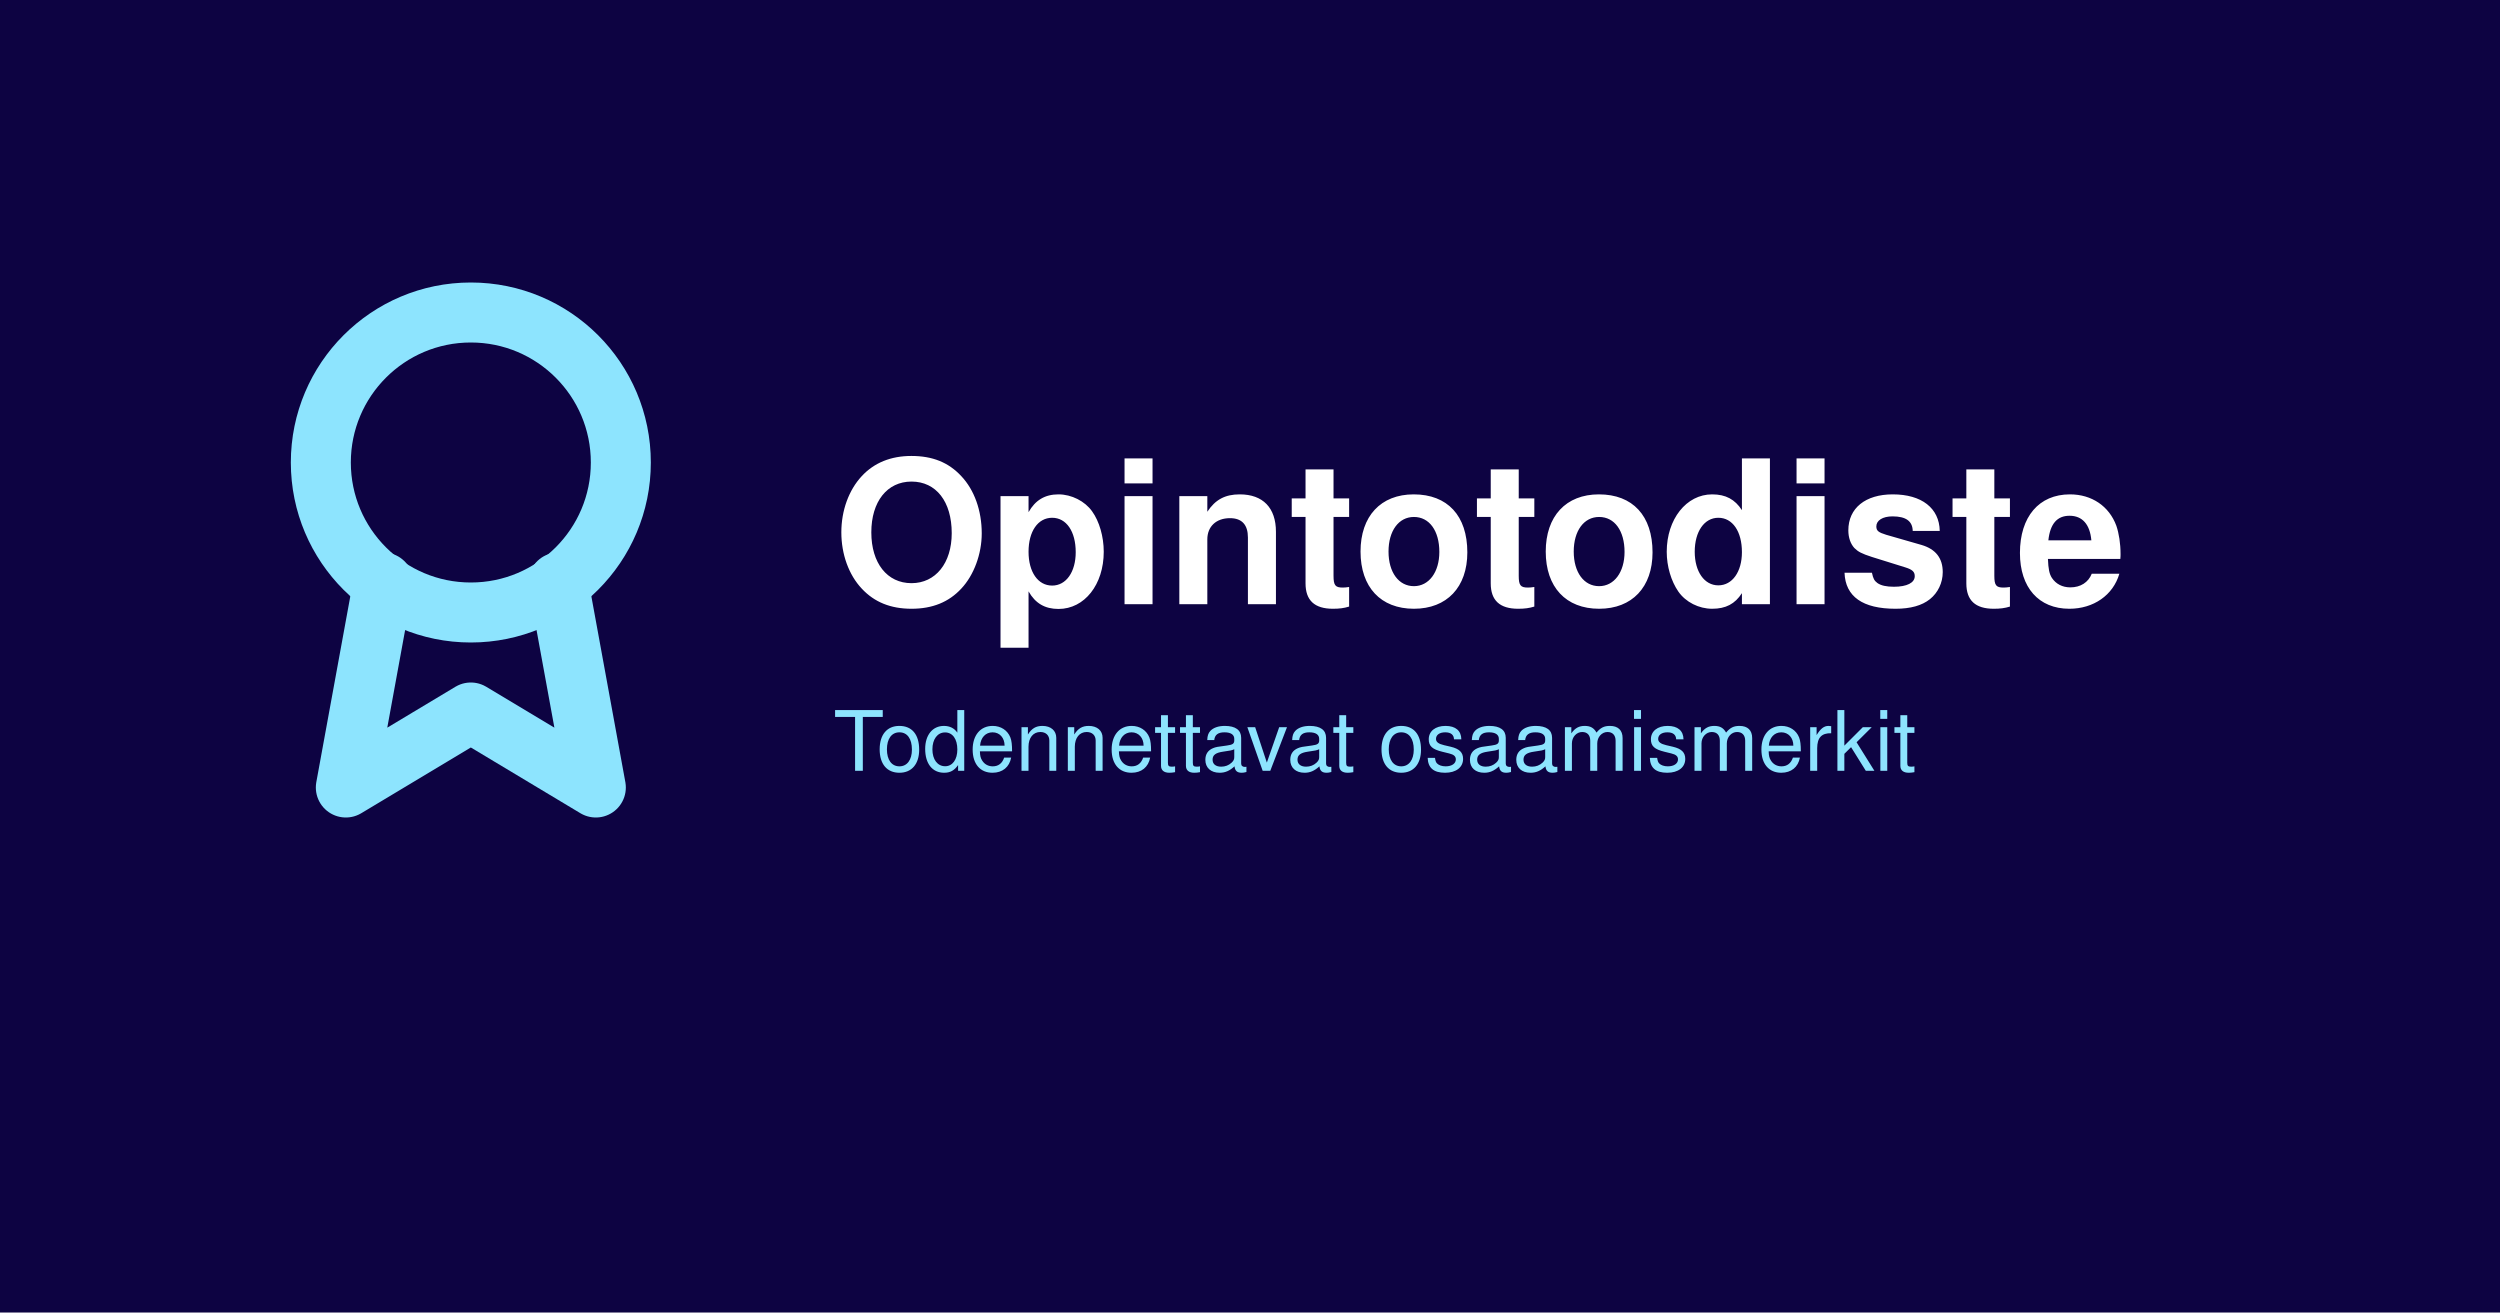
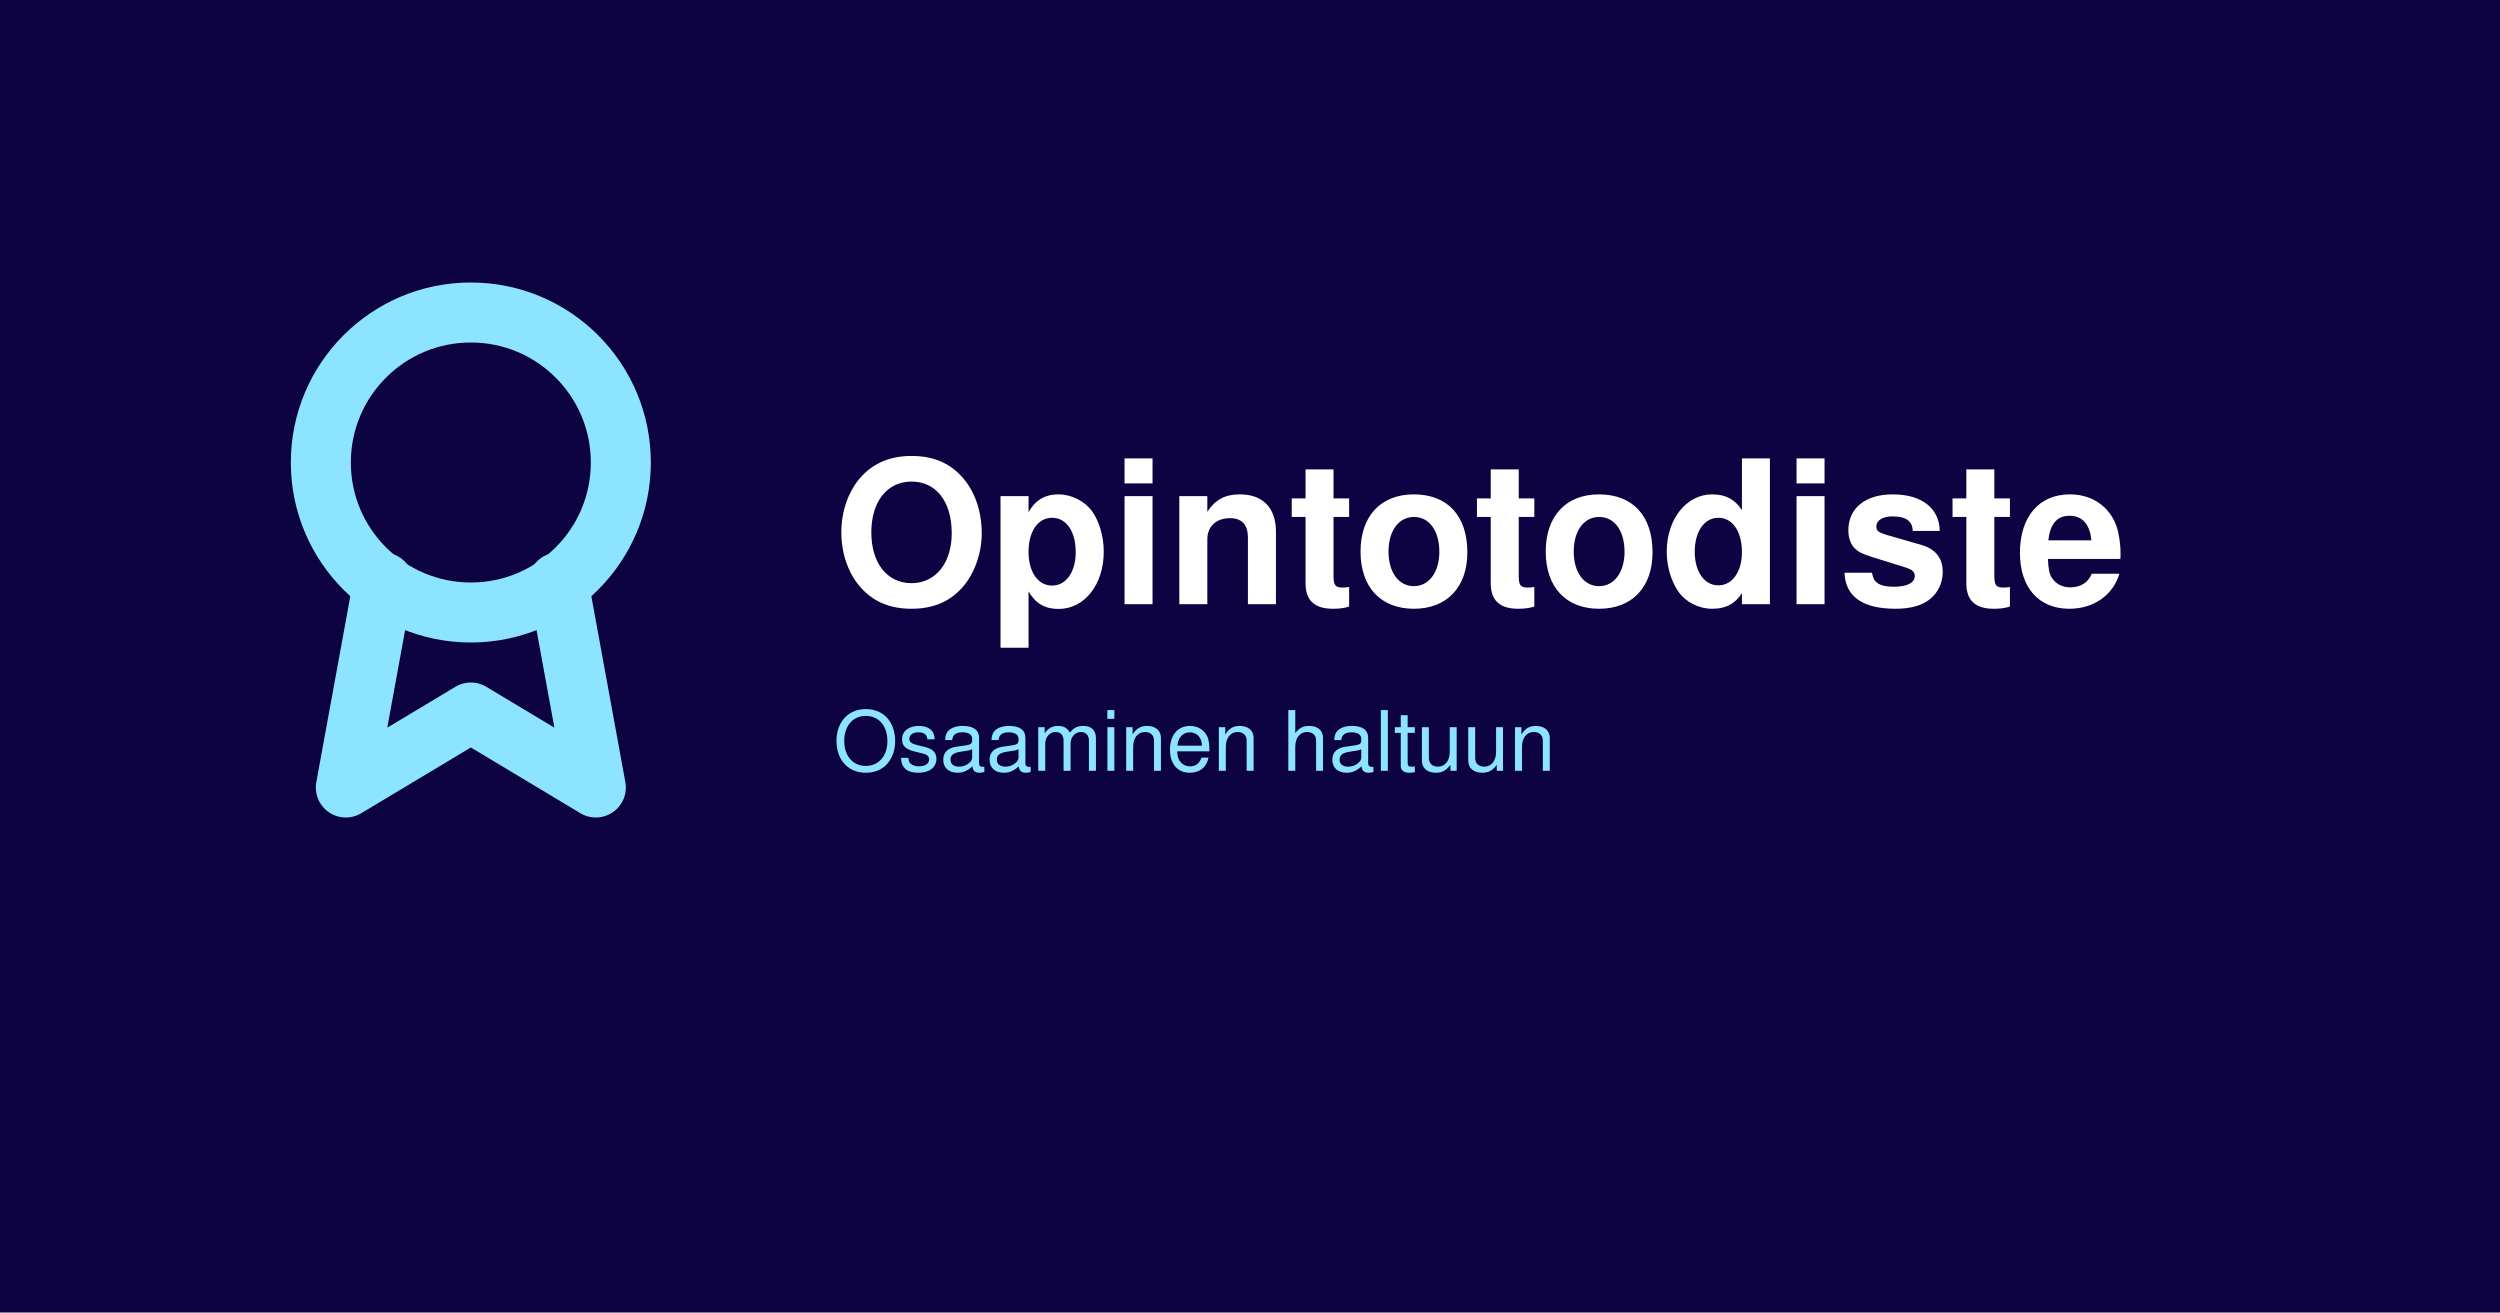
<svg xmlns="http://www.w3.org/2000/svg" width="1200" height="630" viewBox="0 0 1200 630">
  <rect width="1200" height="630" fill="#0d0342" />
  <g transform="translate(82 114) scale(12)" fill="none" stroke="#8de4fe" stroke-width="2.4" stroke-linecap="round" stroke-linejoin="round">
    <circle cx="12" cy="9" r="6" />
    <path d="M8.5 13.8 7 22l5-3 5 3-1.5-8.2" />
  </g>
  <text x="400" y="290" font-family="Archivo, Helvetica, Arial, sans-serif" font-weight="700" font-size="96" fill="#ffffff">Opintotodiste</text>
-   <text x="400" y="370" font-family="Archivo, Helvetica, Arial, sans-serif" font-size="40" fill="#8de4fe">Todennettavat osaamismerkit</text>
+   <text x="400" y="370" font-family="Archivo, Helvetica, Arial, sans-serif" font-size="40" fill="#8de4fe">Osaaminen haltuun</text>
</svg>
